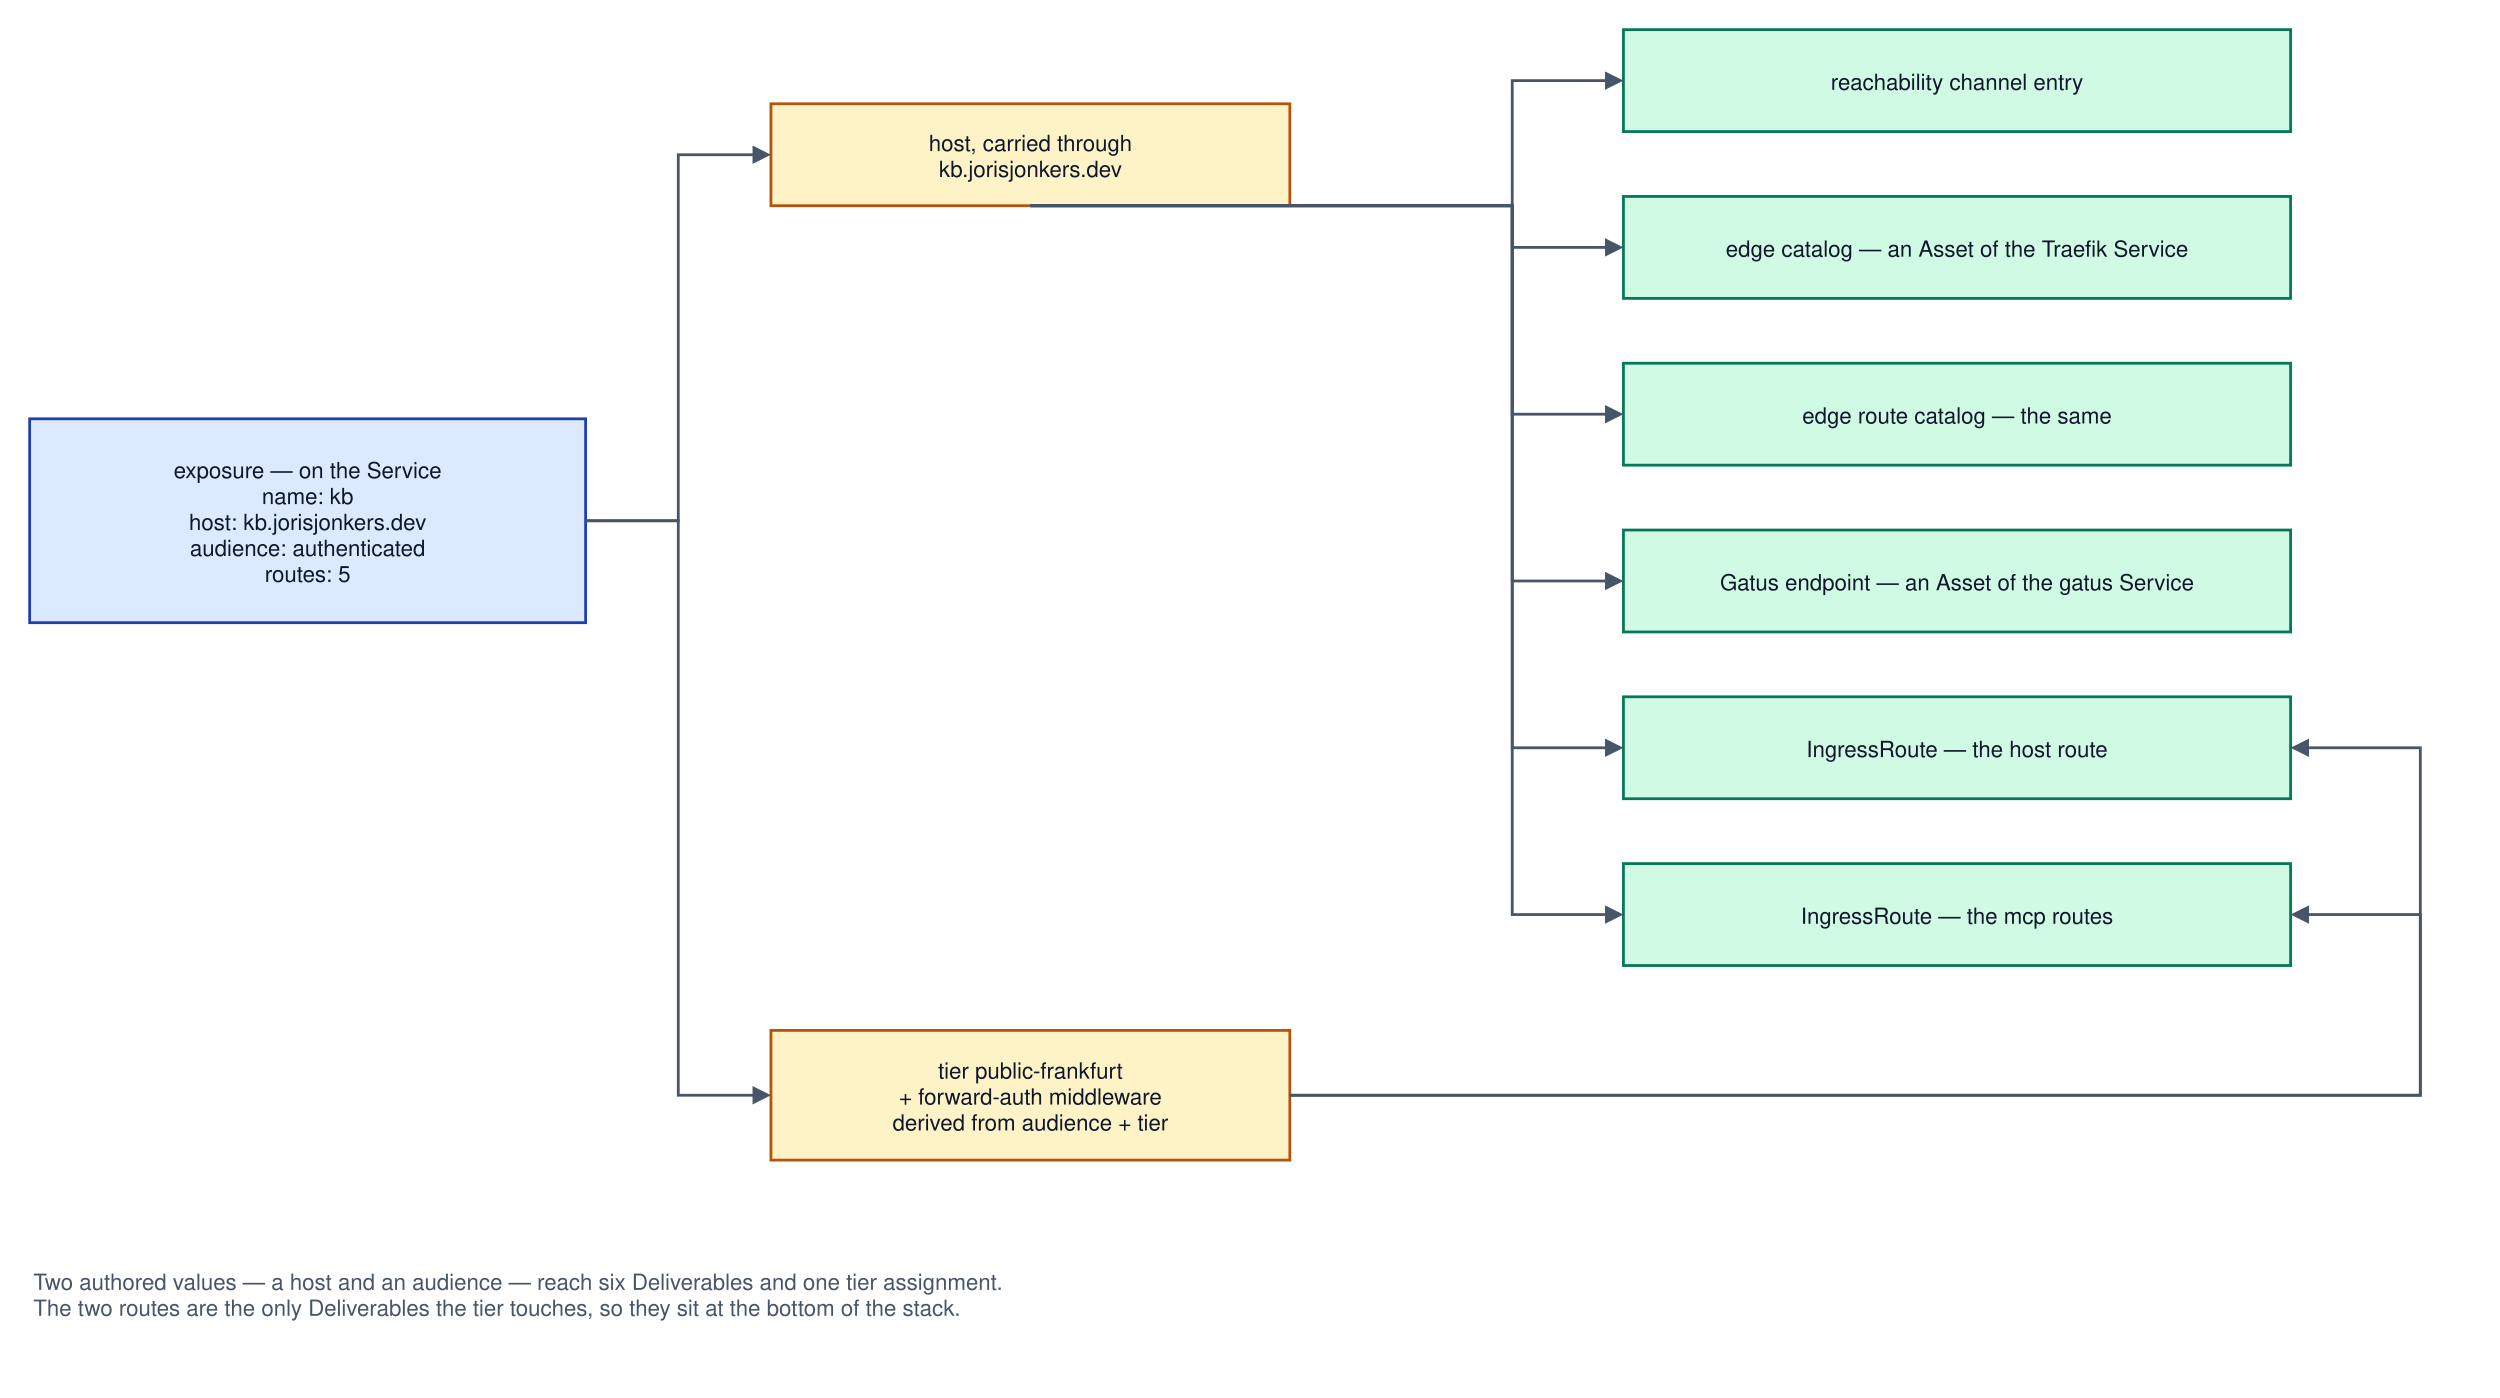
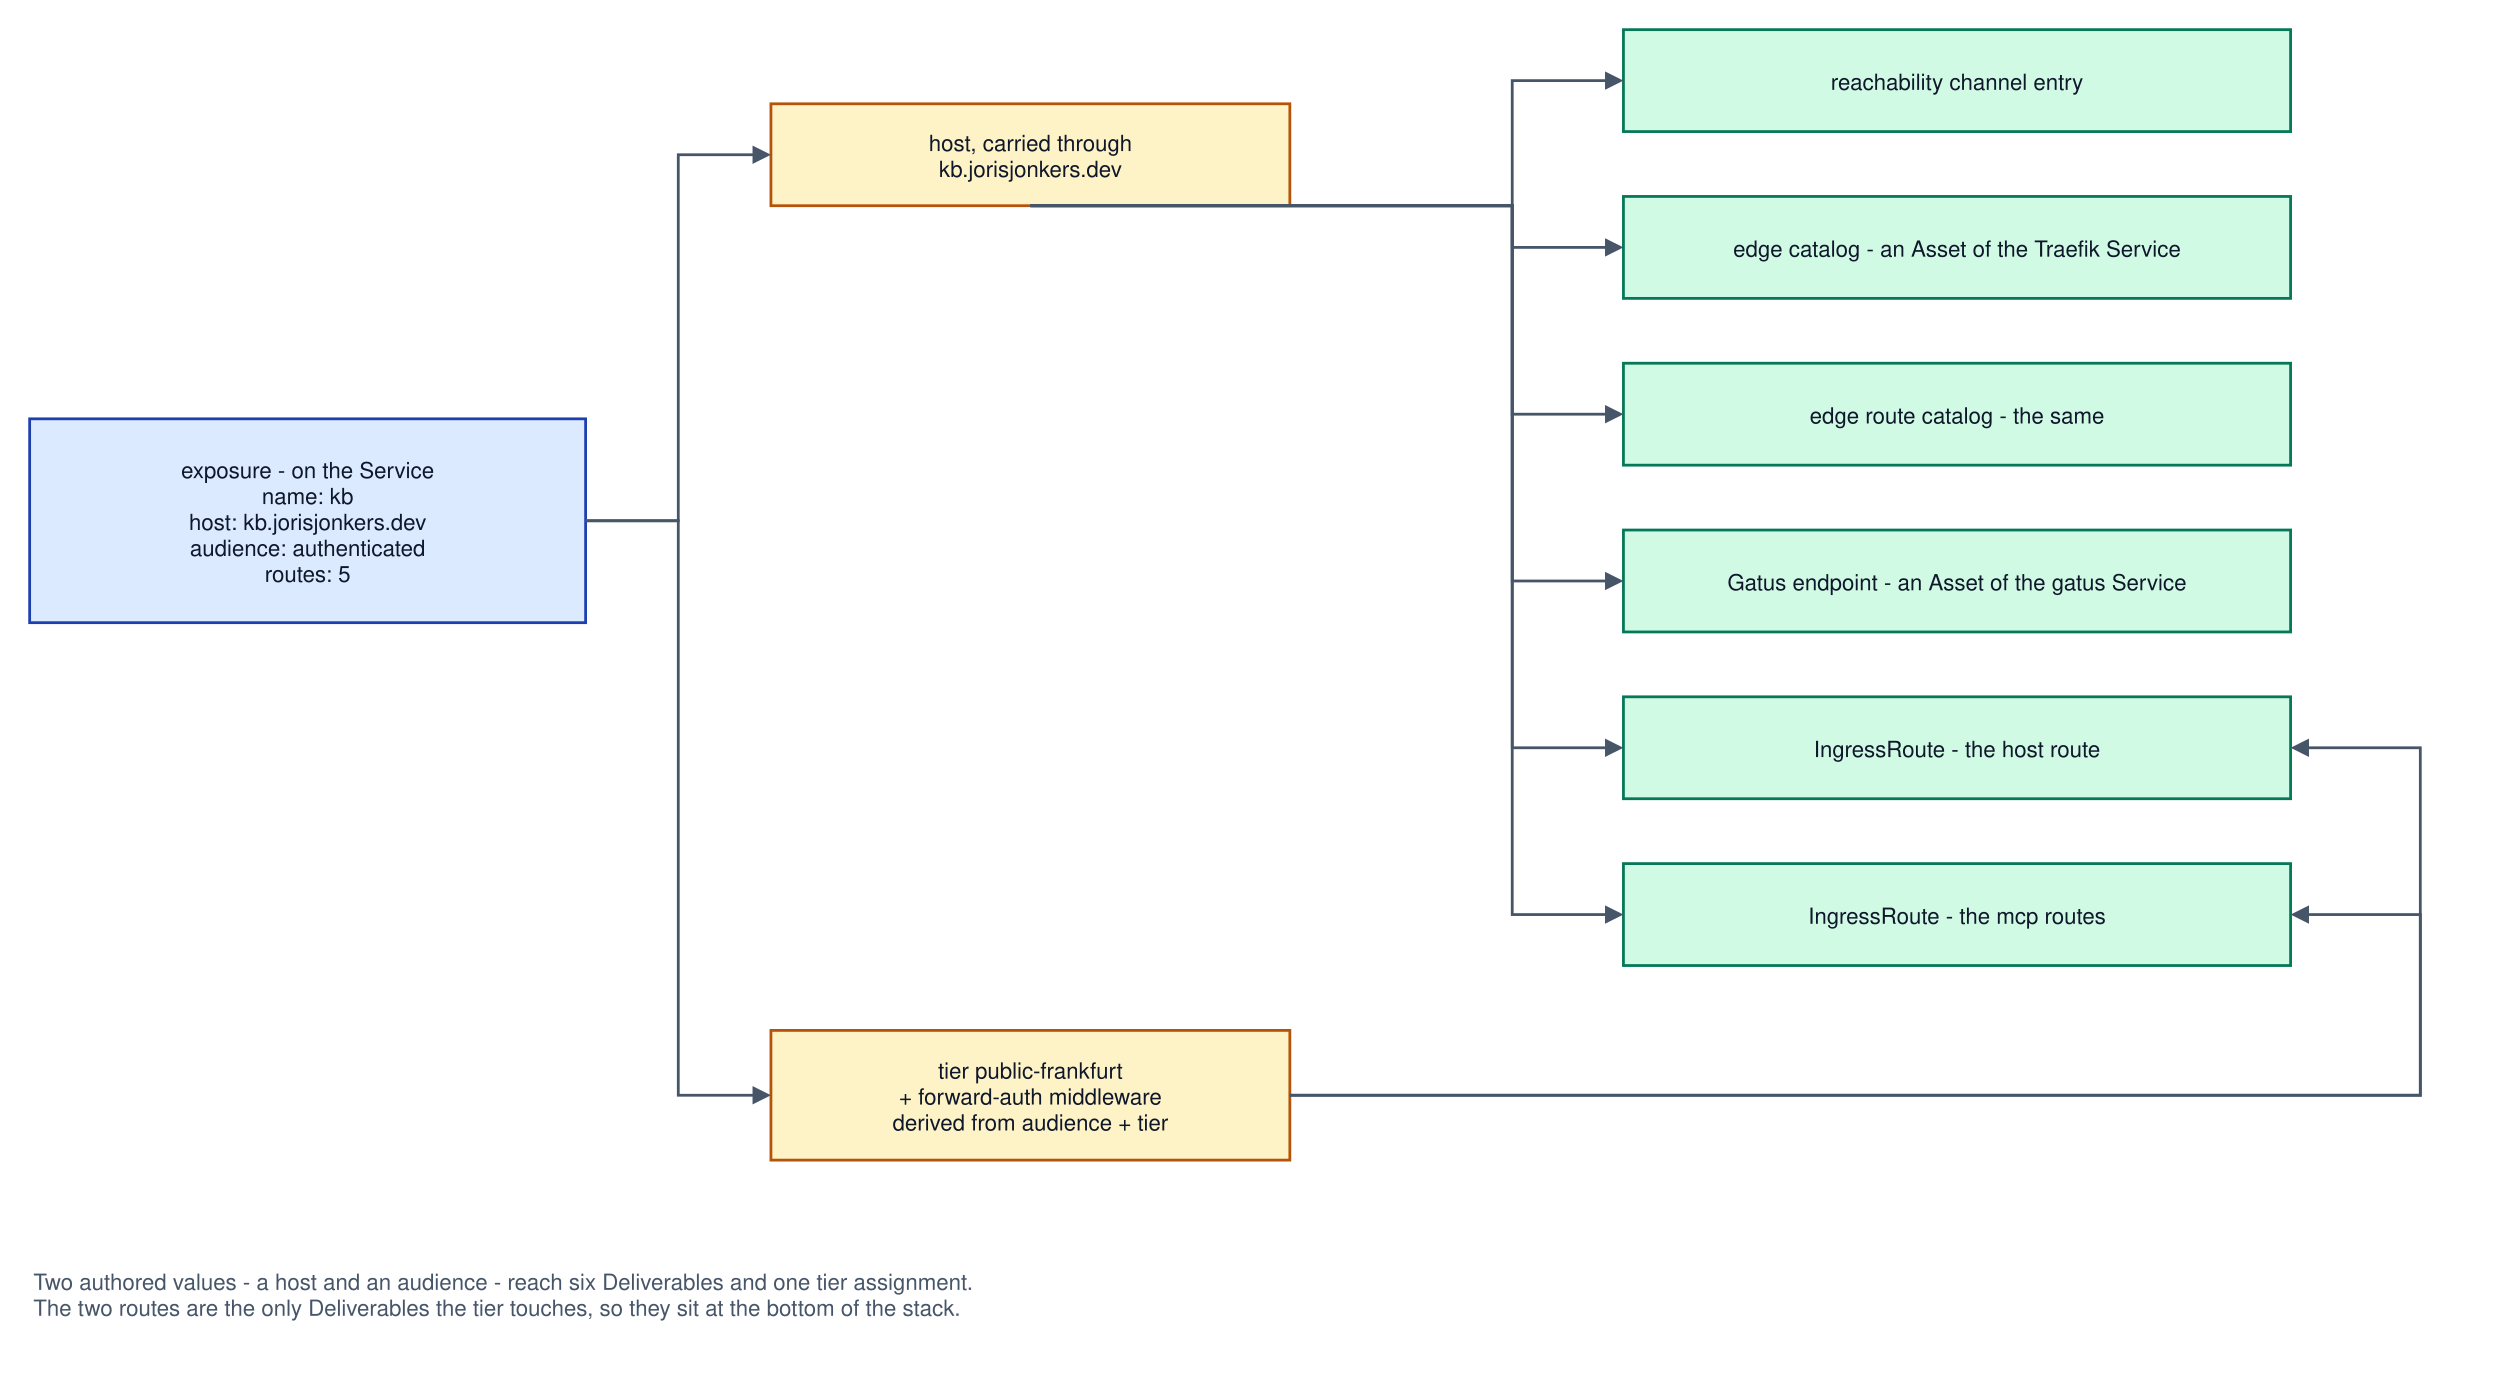
- <svg xmlns="http://www.w3.org/2000/svg" style="background: transparent; background-color: transparent; color-scheme: light dark;" version="1.1" width="1349px" height="754px" viewBox="0 0 1349 754" content="&lt;mxfile host=&quot;Electron&quot; agent=&quot;Mozilla/5.0 (Macintosh; Intel Mac OS X 10_15_7) AppleWebKit/537.36 (KHTML, like Gecko) draw.io/29.0.3 Chrome/140.0.734.249 Electron/38.7.0 Safari/537.36&quot; version=&quot;29.0.3&quot;&gt;&#10;  &lt;diagram name=&quot;Worked trace — one exposure declaration&quot; id=&quot;0&quot;&gt;&#10;    &lt;mxGraphModel dx=&quot;-713&quot; dy=&quot;-228&quot; grid=&quot;0&quot; gridSize=&quot;10&quot; guides=&quot;1&quot; tooltips=&quot;1&quot; connect=&quot;1&quot; arrows=&quot;1&quot; fold=&quot;0&quot; page=&quot;0&quot; pageScale=&quot;1&quot; pageWidth=&quot;1600&quot; pageHeight=&quot;1200&quot; math=&quot;0&quot; shadow=&quot;0&quot; adaptiveColors=&quot;auto&quot;&gt;&#10;      &lt;root&gt;&#10;        &lt;mxCell id=&quot;0&quot; /&gt;&#10;        &lt;mxCell id=&quot;1&quot; parent=&quot;0&quot; /&gt;&#10;        &lt;mxCell id=&quot;n1&quot; value=&quot;exposure  —  on the Service&amp;#xa;name: kb&amp;#xa;host: kb.jorisjonkers.dev&amp;#xa;audience: authenticated&amp;#xa;routes: 5&quot; style=&quot;rounded=0;whiteSpace=nowrap;html=0;align=center;verticalAlign=middle;fillColor=#dbeafe;strokeColor=#1e40af;strokeWidth=1.5;fontFamily=Helvetica;fontSize=12;fontColor=#0f172a;&quot; parent=&quot;1&quot; vertex=&quot;1&quot;&gt;&#10;          &lt;mxGeometry x=&quot;40&quot; y=&quot;250&quot; width=&quot;300&quot; height=&quot;110&quot; as=&quot;geometry&quot; /&gt;&#10;        &lt;/mxCell&gt;&#10;        &lt;mxCell id=&quot;n2&quot; value=&quot;host, carried through&amp;#xa;kb.jorisjonkers.dev&quot; style=&quot;rounded=0;whiteSpace=nowrap;html=0;align=center;verticalAlign=middle;fillColor=#fef3c7;strokeColor=#b45309;strokeWidth=1.5;fontFamily=Helvetica;fontSize=12;fontColor=#0f172a;&quot; parent=&quot;1&quot; vertex=&quot;1&quot;&gt;&#10;          &lt;mxGeometry x=&quot;440&quot; y=&quot;80&quot; width=&quot;280&quot; height=&quot;55&quot; as=&quot;geometry&quot; /&gt;&#10;        &lt;/mxCell&gt;&#10;        &lt;mxCell id=&quot;n3&quot; value=&quot;tier public-frankfurt&amp;#xa;+ forward-auth middleware&amp;#xa;derived from audience + tier&quot; style=&quot;rounded=0;whiteSpace=nowrap;html=0;align=center;verticalAlign=middle;fillColor=#fef3c7;strokeColor=#b45309;strokeWidth=1.5;fontFamily=Helvetica;fontSize=12;fontColor=#0f172a;&quot; parent=&quot;1&quot; vertex=&quot;1&quot;&gt;&#10;          &lt;mxGeometry x=&quot;440&quot; y=&quot;580&quot; width=&quot;280&quot; height=&quot;70&quot; as=&quot;geometry&quot; /&gt;&#10;        &lt;/mxCell&gt;&#10;        &lt;mxCell id=&quot;n4&quot; value=&quot;reachability channel entry&quot; style=&quot;rounded=0;whiteSpace=nowrap;html=0;align=center;verticalAlign=middle;fillColor=#d1fae5;strokeColor=#047857;strokeWidth=1.5;fontFamily=Helvetica;fontSize=12;fontColor=#0f172a;&quot; parent=&quot;1&quot; vertex=&quot;1&quot;&gt;&#10;          &lt;mxGeometry x=&quot;900&quot; y=&quot;40&quot; width=&quot;360&quot; height=&quot;55&quot; as=&quot;geometry&quot; /&gt;&#10;        &lt;/mxCell&gt;&#10;        &lt;mxCell id=&quot;n5&quot; value=&quot;edge catalog  —  an Asset of the Traefik Service&quot; style=&quot;rounded=0;whiteSpace=nowrap;html=0;align=center;verticalAlign=middle;fillColor=#d1fae5;strokeColor=#047857;strokeWidth=1.5;fontFamily=Helvetica;fontSize=12;fontColor=#0f172a;&quot; parent=&quot;1&quot; vertex=&quot;1&quot;&gt;&#10;          &lt;mxGeometry x=&quot;900&quot; y=&quot;130&quot; width=&quot;360&quot; height=&quot;55&quot; as=&quot;geometry&quot; /&gt;&#10;        &lt;/mxCell&gt;&#10;        &lt;mxCell id=&quot;n6&quot; value=&quot;edge route catalog  —  the same&quot; style=&quot;rounded=0;whiteSpace=nowrap;html=0;align=center;verticalAlign=middle;fillColor=#d1fae5;strokeColor=#047857;strokeWidth=1.5;fontFamily=Helvetica;fontSize=12;fontColor=#0f172a;&quot; parent=&quot;1&quot; vertex=&quot;1&quot;&gt;&#10;          &lt;mxGeometry x=&quot;900&quot; y=&quot;220&quot; width=&quot;360&quot; height=&quot;55&quot; as=&quot;geometry&quot; /&gt;&#10;        &lt;/mxCell&gt;&#10;        &lt;mxCell id=&quot;n7&quot; value=&quot;Gatus endpoint  —  an Asset of the gatus Service&quot; style=&quot;rounded=0;whiteSpace=nowrap;html=0;align=center;verticalAlign=middle;fillColor=#d1fae5;strokeColor=#047857;strokeWidth=1.5;fontFamily=Helvetica;fontSize=12;fontColor=#0f172a;&quot; parent=&quot;1&quot; vertex=&quot;1&quot;&gt;&#10;          &lt;mxGeometry x=&quot;900&quot; y=&quot;310&quot; width=&quot;360&quot; height=&quot;55&quot; as=&quot;geometry&quot; /&gt;&#10;        &lt;/mxCell&gt;&#10;        &lt;mxCell id=&quot;n8&quot; value=&quot;IngressRoute  —  the host route&quot; style=&quot;rounded=0;whiteSpace=nowrap;html=0;align=center;verticalAlign=middle;fillColor=#d1fae5;strokeColor=#047857;strokeWidth=1.5;fontFamily=Helvetica;fontSize=12;fontColor=#0f172a;&quot; parent=&quot;1&quot; vertex=&quot;1&quot;&gt;&#10;          &lt;mxGeometry x=&quot;900&quot; y=&quot;400&quot; width=&quot;360&quot; height=&quot;55&quot; as=&quot;geometry&quot; /&gt;&#10;        &lt;/mxCell&gt;&#10;        &lt;mxCell id=&quot;n9&quot; value=&quot;IngressRoute  —  the mcp routes&quot; style=&quot;rounded=0;whiteSpace=nowrap;html=0;align=center;verticalAlign=middle;fillColor=#d1fae5;strokeColor=#047857;strokeWidth=1.5;fontFamily=Helvetica;fontSize=12;fontColor=#0f172a;&quot; parent=&quot;1&quot; vertex=&quot;1&quot;&gt;&#10;          &lt;mxGeometry x=&quot;900&quot; y=&quot;490&quot; width=&quot;360&quot; height=&quot;55&quot; as=&quot;geometry&quot; /&gt;&#10;        &lt;/mxCell&gt;&#10;        &lt;mxCell id=&quot;e10&quot; value=&quot;&quot; style=&quot;edgeStyle=orthogonalEdgeStyle;rounded=0;html=0;jettySize=auto;orthogonalLoop=1;jumpStyle=arc;jumpSize=8;endArrow=block;endFill=1;strokeColor=#475569;strokeWidth=1.5;fontSize=11;fontFamily=Helvetica;labelBackgroundColor=#ffffff;exitX=1;exitY=0.5;exitDx=0;exitDy=0;entryX=0;entryY=0.5;entryDx=0;entryDy=0;&quot; parent=&quot;1&quot; source=&quot;n1&quot; target=&quot;n2&quot; edge=&quot;1&quot;&gt;&#10;          &lt;mxGeometry relative=&quot;1&quot; as=&quot;geometry&quot;&gt;&#10;            &lt;Array as=&quot;points&quot;&gt;&#10;              &lt;mxPoint x=&quot;390&quot; y=&quot;305&quot; /&gt;&#10;              &lt;mxPoint x=&quot;390&quot; y=&quot;107&quot; /&gt;&#10;            &lt;/Array&gt;&#10;          &lt;/mxGeometry&gt;&#10;        &lt;/mxCell&gt;&#10;        &lt;mxCell id=&quot;e11&quot; value=&quot;&quot; style=&quot;edgeStyle=orthogonalEdgeStyle;rounded=0;html=0;jettySize=auto;orthogonalLoop=1;jumpStyle=arc;jumpSize=8;endArrow=block;endFill=1;strokeColor=#475569;strokeWidth=1.5;fontSize=11;fontFamily=Helvetica;labelBackgroundColor=#ffffff;exitX=1;exitY=0.5;exitDx=0;exitDy=0;entryX=0;entryY=0.5;entryDx=0;entryDy=0;&quot; parent=&quot;1&quot; source=&quot;n1&quot; target=&quot;n3&quot; edge=&quot;1&quot;&gt;&#10;          &lt;mxGeometry relative=&quot;1&quot; as=&quot;geometry&quot;&gt;&#10;            &lt;Array as=&quot;points&quot;&gt;&#10;              &lt;mxPoint x=&quot;390&quot; y=&quot;305&quot; /&gt;&#10;              &lt;mxPoint x=&quot;390&quot; y=&quot;615&quot; /&gt;&#10;            &lt;/Array&gt;&#10;          &lt;/mxGeometry&gt;&#10;        &lt;/mxCell&gt;&#10;        &lt;mxCell id=&quot;e12&quot; value=&quot;&quot; style=&quot;edgeStyle=orthogonalEdgeStyle;rounded=0;html=0;jettySize=auto;orthogonalLoop=1;jumpStyle=arc;jumpSize=8;endArrow=block;endFill=1;strokeColor=#475569;strokeWidth=1.5;fontSize=11;fontFamily=Helvetica;labelBackgroundColor=#ffffff;exitX=0.5;exitY=1;exitDx=0;exitDy=0;entryX=0;entryY=0.5;entryDx=0;entryDy=0;&quot; parent=&quot;1&quot; source=&quot;n2&quot; target=&quot;n4&quot; edge=&quot;1&quot;&gt;&#10;          &lt;mxGeometry relative=&quot;1&quot; as=&quot;geometry&quot;&gt;&#10;            &lt;Array as=&quot;points&quot;&gt;&#10;              &lt;mxPoint x=&quot;840&quot; y=&quot;67&quot; /&gt;&#10;            &lt;/Array&gt;&#10;          &lt;/mxGeometry&gt;&#10;        &lt;/mxCell&gt;&#10;        &lt;mxCell id=&quot;e13&quot; value=&quot;&quot; style=&quot;edgeStyle=orthogonalEdgeStyle;rounded=0;html=0;jettySize=auto;orthogonalLoop=1;jumpStyle=arc;jumpSize=8;endArrow=block;endFill=1;strokeColor=#475569;strokeWidth=1.5;fontSize=11;fontFamily=Helvetica;labelBackgroundColor=#ffffff;exitX=0.5;exitY=1;exitDx=0;exitDy=0;entryX=0;entryY=0.5;entryDx=0;entryDy=0;&quot; parent=&quot;1&quot; source=&quot;n2&quot; target=&quot;n5&quot; edge=&quot;1&quot;&gt;&#10;          &lt;mxGeometry relative=&quot;1&quot; as=&quot;geometry&quot;&gt;&#10;            &lt;Array as=&quot;points&quot;&gt;&#10;              &lt;mxPoint x=&quot;840&quot; y=&quot;157&quot; /&gt;&#10;            &lt;/Array&gt;&#10;          &lt;/mxGeometry&gt;&#10;        &lt;/mxCell&gt;&#10;        &lt;mxCell id=&quot;e14&quot; value=&quot;&quot; style=&quot;edgeStyle=orthogonalEdgeStyle;rounded=0;html=0;jettySize=auto;orthogonalLoop=1;jumpStyle=arc;jumpSize=8;endArrow=block;endFill=1;strokeColor=#475569;strokeWidth=1.5;fontSize=11;fontFamily=Helvetica;labelBackgroundColor=#ffffff;exitX=0.5;exitY=1;exitDx=0;exitDy=0;entryX=0;entryY=0.5;entryDx=0;entryDy=0;&quot; parent=&quot;1&quot; source=&quot;n2&quot; target=&quot;n6&quot; edge=&quot;1&quot;&gt;&#10;          &lt;mxGeometry relative=&quot;1&quot; as=&quot;geometry&quot;&gt;&#10;            &lt;Array as=&quot;points&quot;&gt;&#10;              &lt;mxPoint x=&quot;840&quot; y=&quot;247&quot; /&gt;&#10;            &lt;/Array&gt;&#10;          &lt;/mxGeometry&gt;&#10;        &lt;/mxCell&gt;&#10;        &lt;mxCell id=&quot;e15&quot; value=&quot;&quot; style=&quot;edgeStyle=orthogonalEdgeStyle;rounded=0;html=0;jettySize=auto;orthogonalLoop=1;jumpStyle=arc;jumpSize=8;endArrow=block;endFill=1;strokeColor=#475569;strokeWidth=1.5;fontSize=11;fontFamily=Helvetica;labelBackgroundColor=#ffffff;exitX=0.5;exitY=1;exitDx=0;exitDy=0;entryX=0;entryY=0.5;entryDx=0;entryDy=0;&quot; parent=&quot;1&quot; source=&quot;n2&quot; target=&quot;n7&quot; edge=&quot;1&quot;&gt;&#10;          &lt;mxGeometry relative=&quot;1&quot; as=&quot;geometry&quot;&gt;&#10;            &lt;Array as=&quot;points&quot;&gt;&#10;              &lt;mxPoint x=&quot;840&quot; y=&quot;337&quot; /&gt;&#10;            &lt;/Array&gt;&#10;          &lt;/mxGeometry&gt;&#10;        &lt;/mxCell&gt;&#10;        &lt;mxCell id=&quot;e16&quot; value=&quot;&quot; style=&quot;edgeStyle=orthogonalEdgeStyle;rounded=0;html=0;jettySize=auto;orthogonalLoop=1;jumpStyle=arc;jumpSize=8;endArrow=block;endFill=1;strokeColor=#475569;strokeWidth=1.5;fontSize=11;fontFamily=Helvetica;labelBackgroundColor=#ffffff;exitX=0.5;exitY=1;exitDx=0;exitDy=0;entryX=0;entryY=0.5;entryDx=0;entryDy=0;&quot; parent=&quot;1&quot; source=&quot;n2&quot; target=&quot;n8&quot; edge=&quot;1&quot;&gt;&#10;          &lt;mxGeometry relative=&quot;1&quot; as=&quot;geometry&quot;&gt;&#10;            &lt;Array as=&quot;points&quot;&gt;&#10;              &lt;mxPoint x=&quot;840&quot; y=&quot;427&quot; /&gt;&#10;            &lt;/Array&gt;&#10;          &lt;/mxGeometry&gt;&#10;        &lt;/mxCell&gt;&#10;        &lt;mxCell id=&quot;e17&quot; value=&quot;&quot; style=&quot;edgeStyle=orthogonalEdgeStyle;rounded=0;html=0;jettySize=auto;orthogonalLoop=1;jumpStyle=arc;jumpSize=8;endArrow=block;endFill=1;strokeColor=#475569;strokeWidth=1.5;fontSize=11;fontFamily=Helvetica;labelBackgroundColor=#ffffff;exitX=0.5;exitY=1;exitDx=0;exitDy=0;entryX=0;entryY=0.5;entryDx=0;entryDy=0;&quot; parent=&quot;1&quot; source=&quot;n2&quot; target=&quot;n9&quot; edge=&quot;1&quot;&gt;&#10;          &lt;mxGeometry relative=&quot;1&quot; as=&quot;geometry&quot;&gt;&#10;            &lt;Array as=&quot;points&quot;&gt;&#10;              &lt;mxPoint x=&quot;840&quot; y=&quot;517&quot; /&gt;&#10;            &lt;/Array&gt;&#10;          &lt;/mxGeometry&gt;&#10;        &lt;/mxCell&gt;&#10;        &lt;mxCell id=&quot;e18&quot; value=&quot;&quot; style=&quot;edgeStyle=orthogonalEdgeStyle;rounded=0;html=0;jettySize=auto;orthogonalLoop=1;jumpStyle=arc;jumpSize=8;endArrow=block;endFill=1;strokeColor=#475569;strokeWidth=1.5;fontSize=11;fontFamily=Helvetica;labelBackgroundColor=#ffffff;exitX=1;exitY=0.5;exitDx=0;exitDy=0;entryX=1;entryY=0.5;entryDx=0;entryDy=0;&quot; parent=&quot;1&quot; source=&quot;n3&quot; target=&quot;n8&quot; edge=&quot;1&quot;&gt;&#10;          &lt;mxGeometry relative=&quot;1&quot; as=&quot;geometry&quot;&gt;&#10;            &lt;Array as=&quot;points&quot;&gt;&#10;              &lt;mxPoint x=&quot;1330&quot; y=&quot;615&quot; /&gt;&#10;              &lt;mxPoint x=&quot;1330&quot; y=&quot;427&quot; /&gt;&#10;            &lt;/Array&gt;&#10;          &lt;/mxGeometry&gt;&#10;        &lt;/mxCell&gt;&#10;        &lt;mxCell id=&quot;e19&quot; value=&quot;&quot; style=&quot;edgeStyle=orthogonalEdgeStyle;rounded=0;html=0;jettySize=auto;orthogonalLoop=1;jumpStyle=arc;jumpSize=8;endArrow=block;endFill=1;strokeColor=#475569;strokeWidth=1.5;fontSize=11;fontFamily=Helvetica;labelBackgroundColor=#ffffff;exitX=1;exitY=0.5;exitDx=0;exitDy=0;entryX=1;entryY=0.5;entryDx=0;entryDy=0;&quot; parent=&quot;1&quot; source=&quot;n3&quot; target=&quot;n9&quot; edge=&quot;1&quot;&gt;&#10;          &lt;mxGeometry relative=&quot;1&quot; as=&quot;geometry&quot;&gt;&#10;            &lt;Array as=&quot;points&quot;&gt;&#10;              &lt;mxPoint x=&quot;1330&quot; y=&quot;615&quot; /&gt;&#10;              &lt;mxPoint x=&quot;1330&quot; y=&quot;517&quot; /&gt;&#10;            &lt;/Array&gt;&#10;          &lt;/mxGeometry&gt;&#10;        &lt;/mxCell&gt;&#10;        &lt;mxCell id=&quot;t20&quot; value=&quot;Two authored values  —  a host and an audience  —  reach six Deliverables and one tier assignment.&amp;#xa;The two routes are the only Deliverables the tier touches, so they sit at the bottom of the stack.&quot; style=&quot;text;html=0;strokeColor=none;fillColor=none;align=left;verticalAlign=middle;fontFamily=Helvetica;fontSize=12;fontColor=#475569;&quot; parent=&quot;1&quot; vertex=&quot;1&quot;&gt;&#10;          &lt;mxGeometry x=&quot;40&quot; y=&quot;700&quot; width=&quot;800&quot; height=&quot;44&quot; as=&quot;geometry&quot; /&gt;&#10;        &lt;/mxCell&gt;&#10;      &lt;/root&gt;&#10;    &lt;/mxGraphModel&gt;&#10;  &lt;/diagram&gt;&#10;&lt;/mxfile&gt;&#10;">
+ <svg xmlns="http://www.w3.org/2000/svg" style="background: transparent; background-color: transparent; color-scheme: light dark;" version="1.1" width="1349px" height="754px" viewBox="0 0 1349 754" content="&lt;mxfile host=&quot;Electron&quot; agent=&quot;Mozilla/5.0 (Macintosh; Intel Mac OS X 10_15_7) AppleWebKit/537.36 (KHTML, like Gecko) draw.io/29.0.3 Chrome/140.0.734.249 Electron/38.7.0 Safari/537.36&quot; version=&quot;29.0.3&quot;&gt;&#10;  &lt;diagram name=&quot;Worked trace - one exposure declaration&quot; id=&quot;0&quot;&gt;&#10;    &lt;mxGraphModel dx=&quot;-713&quot; dy=&quot;-228&quot; grid=&quot;0&quot; gridSize=&quot;10&quot; guides=&quot;1&quot; tooltips=&quot;1&quot; connect=&quot;1&quot; arrows=&quot;1&quot; fold=&quot;0&quot; page=&quot;0&quot; pageScale=&quot;1&quot; pageWidth=&quot;1600&quot; pageHeight=&quot;1200&quot; math=&quot;0&quot; shadow=&quot;0&quot; adaptiveColors=&quot;auto&quot;&gt;&#10;      &lt;root&gt;&#10;        &lt;mxCell id=&quot;0&quot; /&gt;&#10;        &lt;mxCell id=&quot;1&quot; parent=&quot;0&quot; /&gt;&#10;        &lt;mxCell id=&quot;n1&quot; value=&quot;exposure - on the Service&amp;#xa;name: kb&amp;#xa;host: kb.jorisjonkers.dev&amp;#xa;audience: authenticated&amp;#xa;routes: 5&quot; style=&quot;rounded=0;whiteSpace=nowrap;html=0;align=center;verticalAlign=middle;fillColor=#dbeafe;strokeColor=#1e40af;strokeWidth=1.5;fontFamily=Helvetica;fontSize=12;fontColor=#0f172a;&quot; parent=&quot;1&quot; vertex=&quot;1&quot;&gt;&#10;          &lt;mxGeometry x=&quot;40&quot; y=&quot;250&quot; width=&quot;300&quot; height=&quot;110&quot; as=&quot;geometry&quot; /&gt;&#10;        &lt;/mxCell&gt;&#10;        &lt;mxCell id=&quot;n2&quot; value=&quot;host, carried through&amp;#xa;kb.jorisjonkers.dev&quot; style=&quot;rounded=0;whiteSpace=nowrap;html=0;align=center;verticalAlign=middle;fillColor=#fef3c7;strokeColor=#b45309;strokeWidth=1.5;fontFamily=Helvetica;fontSize=12;fontColor=#0f172a;&quot; parent=&quot;1&quot; vertex=&quot;1&quot;&gt;&#10;          &lt;mxGeometry x=&quot;440&quot; y=&quot;80&quot; width=&quot;280&quot; height=&quot;55&quot; as=&quot;geometry&quot; /&gt;&#10;        &lt;/mxCell&gt;&#10;        &lt;mxCell id=&quot;n3&quot; value=&quot;tier public-frankfurt&amp;#xa;+ forward-auth middleware&amp;#xa;derived from audience + tier&quot; style=&quot;rounded=0;whiteSpace=nowrap;html=0;align=center;verticalAlign=middle;fillColor=#fef3c7;strokeColor=#b45309;strokeWidth=1.5;fontFamily=Helvetica;fontSize=12;fontColor=#0f172a;&quot; parent=&quot;1&quot; vertex=&quot;1&quot;&gt;&#10;          &lt;mxGeometry x=&quot;440&quot; y=&quot;580&quot; width=&quot;280&quot; height=&quot;70&quot; as=&quot;geometry&quot; /&gt;&#10;        &lt;/mxCell&gt;&#10;        &lt;mxCell id=&quot;n4&quot; value=&quot;reachability channel entry&quot; style=&quot;rounded=0;whiteSpace=nowrap;html=0;align=center;verticalAlign=middle;fillColor=#d1fae5;strokeColor=#047857;strokeWidth=1.5;fontFamily=Helvetica;fontSize=12;fontColor=#0f172a;&quot; parent=&quot;1&quot; vertex=&quot;1&quot;&gt;&#10;          &lt;mxGeometry x=&quot;900&quot; y=&quot;40&quot; width=&quot;360&quot; height=&quot;55&quot; as=&quot;geometry&quot; /&gt;&#10;        &lt;/mxCell&gt;&#10;        &lt;mxCell id=&quot;n5&quot; value=&quot;edge catalog - an Asset of the Traefik Service&quot; style=&quot;rounded=0;whiteSpace=nowrap;html=0;align=center;verticalAlign=middle;fillColor=#d1fae5;strokeColor=#047857;strokeWidth=1.5;fontFamily=Helvetica;fontSize=12;fontColor=#0f172a;&quot; parent=&quot;1&quot; vertex=&quot;1&quot;&gt;&#10;          &lt;mxGeometry x=&quot;900&quot; y=&quot;130&quot; width=&quot;360&quot; height=&quot;55&quot; as=&quot;geometry&quot; /&gt;&#10;        &lt;/mxCell&gt;&#10;        &lt;mxCell id=&quot;n6&quot; value=&quot;edge route catalog - the same&quot; style=&quot;rounded=0;whiteSpace=nowrap;html=0;align=center;verticalAlign=middle;fillColor=#d1fae5;strokeColor=#047857;strokeWidth=1.5;fontFamily=Helvetica;fontSize=12;fontColor=#0f172a;&quot; parent=&quot;1&quot; vertex=&quot;1&quot;&gt;&#10;          &lt;mxGeometry x=&quot;900&quot; y=&quot;220&quot; width=&quot;360&quot; height=&quot;55&quot; as=&quot;geometry&quot; /&gt;&#10;        &lt;/mxCell&gt;&#10;        &lt;mxCell id=&quot;n7&quot; value=&quot;Gatus endpoint - an Asset of the gatus Service&quot; style=&quot;rounded=0;whiteSpace=nowrap;html=0;align=center;verticalAlign=middle;fillColor=#d1fae5;strokeColor=#047857;strokeWidth=1.5;fontFamily=Helvetica;fontSize=12;fontColor=#0f172a;&quot; parent=&quot;1&quot; vertex=&quot;1&quot;&gt;&#10;          &lt;mxGeometry x=&quot;900&quot; y=&quot;310&quot; width=&quot;360&quot; height=&quot;55&quot; as=&quot;geometry&quot; /&gt;&#10;        &lt;/mxCell&gt;&#10;        &lt;mxCell id=&quot;n8&quot; value=&quot;IngressRoute - the host route&quot; style=&quot;rounded=0;whiteSpace=nowrap;html=0;align=center;verticalAlign=middle;fillColor=#d1fae5;strokeColor=#047857;strokeWidth=1.5;fontFamily=Helvetica;fontSize=12;fontColor=#0f172a;&quot; parent=&quot;1&quot; vertex=&quot;1&quot;&gt;&#10;          &lt;mxGeometry x=&quot;900&quot; y=&quot;400&quot; width=&quot;360&quot; height=&quot;55&quot; as=&quot;geometry&quot; /&gt;&#10;        &lt;/mxCell&gt;&#10;        &lt;mxCell id=&quot;n9&quot; value=&quot;IngressRoute - the mcp routes&quot; style=&quot;rounded=0;whiteSpace=nowrap;html=0;align=center;verticalAlign=middle;fillColor=#d1fae5;strokeColor=#047857;strokeWidth=1.5;fontFamily=Helvetica;fontSize=12;fontColor=#0f172a;&quot; parent=&quot;1&quot; vertex=&quot;1&quot;&gt;&#10;          &lt;mxGeometry x=&quot;900&quot; y=&quot;490&quot; width=&quot;360&quot; height=&quot;55&quot; as=&quot;geometry&quot; /&gt;&#10;        &lt;/mxCell&gt;&#10;        &lt;mxCell id=&quot;e10&quot; value=&quot;&quot; style=&quot;edgeStyle=orthogonalEdgeStyle;rounded=0;html=0;jettySize=auto;orthogonalLoop=1;jumpStyle=arc;jumpSize=8;endArrow=block;endFill=1;strokeColor=#475569;strokeWidth=1.5;fontSize=11;fontFamily=Helvetica;labelBackgroundColor=#ffffff;exitX=1;exitY=0.5;exitDx=0;exitDy=0;entryX=0;entryY=0.5;entryDx=0;entryDy=0;&quot; parent=&quot;1&quot; source=&quot;n1&quot; target=&quot;n2&quot; edge=&quot;1&quot;&gt;&#10;          &lt;mxGeometry relative=&quot;1&quot; as=&quot;geometry&quot;&gt;&#10;            &lt;Array as=&quot;points&quot;&gt;&#10;              &lt;mxPoint x=&quot;390&quot; y=&quot;305&quot; /&gt;&#10;              &lt;mxPoint x=&quot;390&quot; y=&quot;107&quot; /&gt;&#10;            &lt;/Array&gt;&#10;          &lt;/mxGeometry&gt;&#10;        &lt;/mxCell&gt;&#10;        &lt;mxCell id=&quot;e11&quot; value=&quot;&quot; style=&quot;edgeStyle=orthogonalEdgeStyle;rounded=0;html=0;jettySize=auto;orthogonalLoop=1;jumpStyle=arc;jumpSize=8;endArrow=block;endFill=1;strokeColor=#475569;strokeWidth=1.5;fontSize=11;fontFamily=Helvetica;labelBackgroundColor=#ffffff;exitX=1;exitY=0.5;exitDx=0;exitDy=0;entryX=0;entryY=0.5;entryDx=0;entryDy=0;&quot; parent=&quot;1&quot; source=&quot;n1&quot; target=&quot;n3&quot; edge=&quot;1&quot;&gt;&#10;          &lt;mxGeometry relative=&quot;1&quot; as=&quot;geometry&quot;&gt;&#10;            &lt;Array as=&quot;points&quot;&gt;&#10;              &lt;mxPoint x=&quot;390&quot; y=&quot;305&quot; /&gt;&#10;              &lt;mxPoint x=&quot;390&quot; y=&quot;615&quot; /&gt;&#10;            &lt;/Array&gt;&#10;          &lt;/mxGeometry&gt;&#10;        &lt;/mxCell&gt;&#10;        &lt;mxCell id=&quot;e12&quot; value=&quot;&quot; style=&quot;edgeStyle=orthogonalEdgeStyle;rounded=0;html=0;jettySize=auto;orthogonalLoop=1;jumpStyle=arc;jumpSize=8;endArrow=block;endFill=1;strokeColor=#475569;strokeWidth=1.5;fontSize=11;fontFamily=Helvetica;labelBackgroundColor=#ffffff;exitX=0.5;exitY=1;exitDx=0;exitDy=0;entryX=0;entryY=0.5;entryDx=0;entryDy=0;&quot; parent=&quot;1&quot; source=&quot;n2&quot; target=&quot;n4&quot; edge=&quot;1&quot;&gt;&#10;          &lt;mxGeometry relative=&quot;1&quot; as=&quot;geometry&quot;&gt;&#10;            &lt;Array as=&quot;points&quot;&gt;&#10;              &lt;mxPoint x=&quot;840&quot; y=&quot;67&quot; /&gt;&#10;            &lt;/Array&gt;&#10;          &lt;/mxGeometry&gt;&#10;        &lt;/mxCell&gt;&#10;        &lt;mxCell id=&quot;e13&quot; value=&quot;&quot; style=&quot;edgeStyle=orthogonalEdgeStyle;rounded=0;html=0;jettySize=auto;orthogonalLoop=1;jumpStyle=arc;jumpSize=8;endArrow=block;endFill=1;strokeColor=#475569;strokeWidth=1.5;fontSize=11;fontFamily=Helvetica;labelBackgroundColor=#ffffff;exitX=0.5;exitY=1;exitDx=0;exitDy=0;entryX=0;entryY=0.5;entryDx=0;entryDy=0;&quot; parent=&quot;1&quot; source=&quot;n2&quot; target=&quot;n5&quot; edge=&quot;1&quot;&gt;&#10;          &lt;mxGeometry relative=&quot;1&quot; as=&quot;geometry&quot;&gt;&#10;            &lt;Array as=&quot;points&quot;&gt;&#10;              &lt;mxPoint x=&quot;840&quot; y=&quot;157&quot; /&gt;&#10;            &lt;/Array&gt;&#10;          &lt;/mxGeometry&gt;&#10;        &lt;/mxCell&gt;&#10;        &lt;mxCell id=&quot;e14&quot; value=&quot;&quot; style=&quot;edgeStyle=orthogonalEdgeStyle;rounded=0;html=0;jettySize=auto;orthogonalLoop=1;jumpStyle=arc;jumpSize=8;endArrow=block;endFill=1;strokeColor=#475569;strokeWidth=1.5;fontSize=11;fontFamily=Helvetica;labelBackgroundColor=#ffffff;exitX=0.5;exitY=1;exitDx=0;exitDy=0;entryX=0;entryY=0.5;entryDx=0;entryDy=0;&quot; parent=&quot;1&quot; source=&quot;n2&quot; target=&quot;n6&quot; edge=&quot;1&quot;&gt;&#10;          &lt;mxGeometry relative=&quot;1&quot; as=&quot;geometry&quot;&gt;&#10;            &lt;Array as=&quot;points&quot;&gt;&#10;              &lt;mxPoint x=&quot;840&quot; y=&quot;247&quot; /&gt;&#10;            &lt;/Array&gt;&#10;          &lt;/mxGeometry&gt;&#10;        &lt;/mxCell&gt;&#10;        &lt;mxCell id=&quot;e15&quot; value=&quot;&quot; style=&quot;edgeStyle=orthogonalEdgeStyle;rounded=0;html=0;jettySize=auto;orthogonalLoop=1;jumpStyle=arc;jumpSize=8;endArrow=block;endFill=1;strokeColor=#475569;strokeWidth=1.5;fontSize=11;fontFamily=Helvetica;labelBackgroundColor=#ffffff;exitX=0.5;exitY=1;exitDx=0;exitDy=0;entryX=0;entryY=0.5;entryDx=0;entryDy=0;&quot; parent=&quot;1&quot; source=&quot;n2&quot; target=&quot;n7&quot; edge=&quot;1&quot;&gt;&#10;          &lt;mxGeometry relative=&quot;1&quot; as=&quot;geometry&quot;&gt;&#10;            &lt;Array as=&quot;points&quot;&gt;&#10;              &lt;mxPoint x=&quot;840&quot; y=&quot;337&quot; /&gt;&#10;            &lt;/Array&gt;&#10;          &lt;/mxGeometry&gt;&#10;        &lt;/mxCell&gt;&#10;        &lt;mxCell id=&quot;e16&quot; value=&quot;&quot; style=&quot;edgeStyle=orthogonalEdgeStyle;rounded=0;html=0;jettySize=auto;orthogonalLoop=1;jumpStyle=arc;jumpSize=8;endArrow=block;endFill=1;strokeColor=#475569;strokeWidth=1.5;fontSize=11;fontFamily=Helvetica;labelBackgroundColor=#ffffff;exitX=0.5;exitY=1;exitDx=0;exitDy=0;entryX=0;entryY=0.5;entryDx=0;entryDy=0;&quot; parent=&quot;1&quot; source=&quot;n2&quot; target=&quot;n8&quot; edge=&quot;1&quot;&gt;&#10;          &lt;mxGeometry relative=&quot;1&quot; as=&quot;geometry&quot;&gt;&#10;            &lt;Array as=&quot;points&quot;&gt;&#10;              &lt;mxPoint x=&quot;840&quot; y=&quot;427&quot; /&gt;&#10;            &lt;/Array&gt;&#10;          &lt;/mxGeometry&gt;&#10;        &lt;/mxCell&gt;&#10;        &lt;mxCell id=&quot;e17&quot; value=&quot;&quot; style=&quot;edgeStyle=orthogonalEdgeStyle;rounded=0;html=0;jettySize=auto;orthogonalLoop=1;jumpStyle=arc;jumpSize=8;endArrow=block;endFill=1;strokeColor=#475569;strokeWidth=1.5;fontSize=11;fontFamily=Helvetica;labelBackgroundColor=#ffffff;exitX=0.5;exitY=1;exitDx=0;exitDy=0;entryX=0;entryY=0.5;entryDx=0;entryDy=0;&quot; parent=&quot;1&quot; source=&quot;n2&quot; target=&quot;n9&quot; edge=&quot;1&quot;&gt;&#10;          &lt;mxGeometry relative=&quot;1&quot; as=&quot;geometry&quot;&gt;&#10;            &lt;Array as=&quot;points&quot;&gt;&#10;              &lt;mxPoint x=&quot;840&quot; y=&quot;517&quot; /&gt;&#10;            &lt;/Array&gt;&#10;          &lt;/mxGeometry&gt;&#10;        &lt;/mxCell&gt;&#10;        &lt;mxCell id=&quot;e18&quot; value=&quot;&quot; style=&quot;edgeStyle=orthogonalEdgeStyle;rounded=0;html=0;jettySize=auto;orthogonalLoop=1;jumpStyle=arc;jumpSize=8;endArrow=block;endFill=1;strokeColor=#475569;strokeWidth=1.5;fontSize=11;fontFamily=Helvetica;labelBackgroundColor=#ffffff;exitX=1;exitY=0.5;exitDx=0;exitDy=0;entryX=1;entryY=0.5;entryDx=0;entryDy=0;&quot; parent=&quot;1&quot; source=&quot;n3&quot; target=&quot;n8&quot; edge=&quot;1&quot;&gt;&#10;          &lt;mxGeometry relative=&quot;1&quot; as=&quot;geometry&quot;&gt;&#10;            &lt;Array as=&quot;points&quot;&gt;&#10;              &lt;mxPoint x=&quot;1330&quot; y=&quot;615&quot; /&gt;&#10;              &lt;mxPoint x=&quot;1330&quot; y=&quot;427&quot; /&gt;&#10;            &lt;/Array&gt;&#10;          &lt;/mxGeometry&gt;&#10;        &lt;/mxCell&gt;&#10;        &lt;mxCell id=&quot;e19&quot; value=&quot;&quot; style=&quot;edgeStyle=orthogonalEdgeStyle;rounded=0;html=0;jettySize=auto;orthogonalLoop=1;jumpStyle=arc;jumpSize=8;endArrow=block;endFill=1;strokeColor=#475569;strokeWidth=1.5;fontSize=11;fontFamily=Helvetica;labelBackgroundColor=#ffffff;exitX=1;exitY=0.5;exitDx=0;exitDy=0;entryX=1;entryY=0.5;entryDx=0;entryDy=0;&quot; parent=&quot;1&quot; source=&quot;n3&quot; target=&quot;n9&quot; edge=&quot;1&quot;&gt;&#10;          &lt;mxGeometry relative=&quot;1&quot; as=&quot;geometry&quot;&gt;&#10;            &lt;Array as=&quot;points&quot;&gt;&#10;              &lt;mxPoint x=&quot;1330&quot; y=&quot;615&quot; /&gt;&#10;              &lt;mxPoint x=&quot;1330&quot; y=&quot;517&quot; /&gt;&#10;            &lt;/Array&gt;&#10;          &lt;/mxGeometry&gt;&#10;        &lt;/mxCell&gt;&#10;        &lt;mxCell id=&quot;t20&quot; value=&quot;Two authored values - a host and an audience - reach six Deliverables and one tier assignment.&amp;#xa;The two routes are the only Deliverables the tier touches, so they sit at the bottom of the stack.&quot; style=&quot;text;html=0;strokeColor=none;fillColor=none;align=left;verticalAlign=middle;fontFamily=Helvetica;fontSize=12;fontColor=#475569;&quot; parent=&quot;1&quot; vertex=&quot;1&quot;&gt;&#10;          &lt;mxGeometry x=&quot;40&quot; y=&quot;700&quot; width=&quot;800&quot; height=&quot;44&quot; as=&quot;geometry&quot; /&gt;&#10;        &lt;/mxCell&gt;&#10;      &lt;/root&gt;&#10;    &lt;/mxGraphModel&gt;&#10;  &lt;/diagram&gt;&#10;&lt;/mxfile&gt;&#10;">
  <defs />
  <g>
    <g data-cell-id="0">
      <g data-cell-id="1">
        <g data-cell-id="n1">
          <g>
            <rect x="16" y="226" width="300" height="110" fill="#dbeafe" stroke="#1e40af" stroke-width="1.5" pointer-events="all" style="fill: light-dark(rgb(219, 234, 254), rgb(26, 39, 56)); stroke: light-dark(rgb(30, 64, 175), rgb(152, 181, 255));" />
          </g>
          <g>
            <g fill="#0f172a" font-family="Helvetica" text-anchor="middle" font-size="12px" style="fill: light-dark(rgb(15, 23, 42), rgb(211, 218, 234));">
-               <text x="166" y="258">exposure  —  on the Service</text>
+               <text x="166" y="258">exposure - on the Service</text>
              <text x="166" y="272">name: kb</text>
              <text x="166" y="286">host: kb.jorisjonkers.dev</text>
              <text x="166" y="300">audience: authenticated</text>
              <text x="166" y="314">routes: 5</text>
            </g>
          </g>
        </g>
        <g data-cell-id="n2">
          <g>
            <rect x="416" y="56" width="280" height="55" fill="#fef3c7" stroke="#b45309" stroke-width="1.5" pointer-events="all" style="fill: light-dark(rgb(254, 243, 199), rgb(39, 30, 0)); stroke: light-dark(rgb(180, 83, 9), rgb(223, 139, 76));" />
          </g>
          <g>
            <g fill="#0f172a" font-family="Helvetica" text-anchor="middle" font-size="12px" style="fill: light-dark(rgb(15, 23, 42), rgb(211, 218, 234));">
              <text x="556" y="81.5">host, carried through</text>
              <text x="556" y="95.5">kb.jorisjonkers.dev</text>
            </g>
          </g>
        </g>
        <g data-cell-id="n3">
          <g>
            <rect x="416" y="556" width="280" height="70" fill="#fef3c7" stroke="#b45309" stroke-width="1.5" pointer-events="all" style="fill: light-dark(rgb(254, 243, 199), rgb(39, 30, 0)); stroke: light-dark(rgb(180, 83, 9), rgb(223, 139, 76));" />
          </g>
          <g>
            <g fill="#0f172a" font-family="Helvetica" text-anchor="middle" font-size="12px" style="fill: light-dark(rgb(15, 23, 42), rgb(211, 218, 234));">
              <text x="556" y="582">tier public-frankfurt</text>
              <text x="556" y="596">+ forward-auth middleware</text>
              <text x="556" y="610">derived from audience + tier</text>
            </g>
          </g>
        </g>
        <g data-cell-id="n4">
          <g>
            <rect x="876" y="16" width="360" height="55" fill="#d1fae5" stroke="#047857" stroke-width="1.5" pointer-events="all" style="fill: light-dark(rgb(209, 250, 229), rgb(4, 39, 21)); stroke: light-dark(rgb(4, 120, 87), rgb(81, 181, 153));" />
          </g>
          <g>
            <g fill="#0f172a" font-family="Helvetica" text-anchor="middle" font-size="12px" style="fill: light-dark(rgb(15, 23, 42), rgb(211, 218, 234));">
              <text x="1056" y="48.5">reachability channel entry</text>
            </g>
          </g>
        </g>
        <g data-cell-id="n5">
          <g>
            <rect x="876" y="106" width="360" height="55" fill="#d1fae5" stroke="#047857" stroke-width="1.5" pointer-events="all" style="fill: light-dark(rgb(209, 250, 229), rgb(4, 39, 21)); stroke: light-dark(rgb(4, 120, 87), rgb(81, 181, 153));" />
          </g>
          <g>
            <g fill="#0f172a" font-family="Helvetica" text-anchor="middle" font-size="12px" style="fill: light-dark(rgb(15, 23, 42), rgb(211, 218, 234));">
-               <text x="1056" y="138.5">edge catalog  —  an Asset of the Traefik Service</text>
+               <text x="1056" y="138.5">edge catalog - an Asset of the Traefik Service</text>
            </g>
          </g>
        </g>
        <g data-cell-id="n6">
          <g>
            <rect x="876" y="196" width="360" height="55" fill="#d1fae5" stroke="#047857" stroke-width="1.5" pointer-events="all" style="fill: light-dark(rgb(209, 250, 229), rgb(4, 39, 21)); stroke: light-dark(rgb(4, 120, 87), rgb(81, 181, 153));" />
          </g>
          <g>
            <g fill="#0f172a" font-family="Helvetica" text-anchor="middle" font-size="12px" style="fill: light-dark(rgb(15, 23, 42), rgb(211, 218, 234));">
-               <text x="1056" y="228.5">edge route catalog  —  the same</text>
+               <text x="1056" y="228.5">edge route catalog - the same</text>
            </g>
          </g>
        </g>
        <g data-cell-id="n7">
          <g>
            <rect x="876" y="286" width="360" height="55" fill="#d1fae5" stroke="#047857" stroke-width="1.5" pointer-events="all" style="fill: light-dark(rgb(209, 250, 229), rgb(4, 39, 21)); stroke: light-dark(rgb(4, 120, 87), rgb(81, 181, 153));" />
          </g>
          <g>
            <g fill="#0f172a" font-family="Helvetica" text-anchor="middle" font-size="12px" style="fill: light-dark(rgb(15, 23, 42), rgb(211, 218, 234));">
-               <text x="1056" y="318.5">Gatus endpoint  —  an Asset of the gatus Service</text>
+               <text x="1056" y="318.5">Gatus endpoint - an Asset of the gatus Service</text>
            </g>
          </g>
        </g>
        <g data-cell-id="n8">
          <g>
            <rect x="876" y="376" width="360" height="55" fill="#d1fae5" stroke="#047857" stroke-width="1.5" pointer-events="all" style="fill: light-dark(rgb(209, 250, 229), rgb(4, 39, 21)); stroke: light-dark(rgb(4, 120, 87), rgb(81, 181, 153));" />
          </g>
          <g>
            <g fill="#0f172a" font-family="Helvetica" text-anchor="middle" font-size="12px" style="fill: light-dark(rgb(15, 23, 42), rgb(211, 218, 234));">
-               <text x="1056" y="408.5">IngressRoute  —  the host route</text>
+               <text x="1056" y="408.5">IngressRoute - the host route</text>
            </g>
          </g>
        </g>
        <g data-cell-id="n9">
          <g>
            <rect x="876" y="466" width="360" height="55" fill="#d1fae5" stroke="#047857" stroke-width="1.5" pointer-events="all" style="fill: light-dark(rgb(209, 250, 229), rgb(4, 39, 21)); stroke: light-dark(rgb(4, 120, 87), rgb(81, 181, 153));" />
          </g>
          <g>
            <g fill="#0f172a" font-family="Helvetica" text-anchor="middle" font-size="12px" style="fill: light-dark(rgb(15, 23, 42), rgb(211, 218, 234));">
-               <text x="1056" y="498.5">IngressRoute  —  the mcp routes</text>
+               <text x="1056" y="498.5">IngressRoute - the mcp routes</text>
            </g>
          </g>
        </g>
        <g data-cell-id="e10">
          <g>
            <path d="M 316 281 L 366 281 L 366 83.5 L 406.82 83.5" fill="none" stroke="#475569" stroke-width="1.5" stroke-miterlimit="10" pointer-events="stroke" style="stroke: light-dark(rgb(71, 85, 105), rgb(155, 167, 184));" />
            <path d="M 414.32 83.5 L 406.82 87.25 L 406.82 79.75 Z" fill="#475569" stroke="#475569" stroke-width="1.5" stroke-miterlimit="10" pointer-events="all" style="fill: light-dark(rgb(71, 85, 105), rgb(155, 167, 184)); stroke: light-dark(rgb(71, 85, 105), rgb(155, 167, 184));" />
          </g>
        </g>
        <g data-cell-id="e11">
          <g>
            <path d="M 316 281 L 366 281 L 366 591 L 406.82 591" fill="none" stroke="#475569" stroke-width="1.5" stroke-miterlimit="10" pointer-events="stroke" style="stroke: light-dark(rgb(71, 85, 105), rgb(155, 167, 184));" />
            <path d="M 414.32 591 L 406.82 594.75 L 406.82 587.25 Z" fill="#475569" stroke="#475569" stroke-width="1.5" stroke-miterlimit="10" pointer-events="all" style="fill: light-dark(rgb(71, 85, 105), rgb(155, 167, 184)); stroke: light-dark(rgb(71, 85, 105), rgb(155, 167, 184));" />
          </g>
        </g>
        <g data-cell-id="e12">
          <g>
            <path d="M 556 111 L 816 111 L 816 43.5 L 866.82 43.5" fill="none" stroke="#475569" stroke-width="1.5" stroke-miterlimit="10" pointer-events="stroke" style="stroke: light-dark(rgb(71, 85, 105), rgb(155, 167, 184));" />
            <path d="M 874.32 43.5 L 866.82 47.25 L 866.82 39.75 Z" fill="#475569" stroke="#475569" stroke-width="1.5" stroke-miterlimit="10" pointer-events="all" style="fill: light-dark(rgb(71, 85, 105), rgb(155, 167, 184)); stroke: light-dark(rgb(71, 85, 105), rgb(155, 167, 184));" />
          </g>
        </g>
        <g data-cell-id="e13">
          <g>
            <path d="M 556 111 L 816 111 L 816 133.5 L 866.82 133.5" fill="none" stroke="#475569" stroke-width="1.5" stroke-miterlimit="10" pointer-events="stroke" style="stroke: light-dark(rgb(71, 85, 105), rgb(155, 167, 184));" />
            <path d="M 874.32 133.5 L 866.82 137.25 L 866.82 129.75 Z" fill="#475569" stroke="#475569" stroke-width="1.5" stroke-miterlimit="10" pointer-events="all" style="fill: light-dark(rgb(71, 85, 105), rgb(155, 167, 184)); stroke: light-dark(rgb(71, 85, 105), rgb(155, 167, 184));" />
          </g>
        </g>
        <g data-cell-id="e14">
          <g>
            <path d="M 556 111 L 816 111 L 816 223.5 L 866.82 223.5" fill="none" stroke="#475569" stroke-width="1.5" stroke-miterlimit="10" pointer-events="stroke" style="stroke: light-dark(rgb(71, 85, 105), rgb(155, 167, 184));" />
            <path d="M 874.32 223.5 L 866.82 227.25 L 866.82 219.75 Z" fill="#475569" stroke="#475569" stroke-width="1.5" stroke-miterlimit="10" pointer-events="all" style="fill: light-dark(rgb(71, 85, 105), rgb(155, 167, 184)); stroke: light-dark(rgb(71, 85, 105), rgb(155, 167, 184));" />
          </g>
        </g>
        <g data-cell-id="e15">
          <g>
            <path d="M 556 111 L 816 111 L 816 313.5 L 866.82 313.5" fill="none" stroke="#475569" stroke-width="1.5" stroke-miterlimit="10" pointer-events="stroke" style="stroke: light-dark(rgb(71, 85, 105), rgb(155, 167, 184));" />
            <path d="M 874.32 313.5 L 866.82 317.25 L 866.82 309.75 Z" fill="#475569" stroke="#475569" stroke-width="1.5" stroke-miterlimit="10" pointer-events="all" style="fill: light-dark(rgb(71, 85, 105), rgb(155, 167, 184)); stroke: light-dark(rgb(71, 85, 105), rgb(155, 167, 184));" />
          </g>
        </g>
        <g data-cell-id="e16">
          <g>
            <path d="M 556 111 L 816 111 L 816 403.5 L 866.82 403.5" fill="none" stroke="#475569" stroke-width="1.5" stroke-miterlimit="10" pointer-events="stroke" style="stroke: light-dark(rgb(71, 85, 105), rgb(155, 167, 184));" />
            <path d="M 874.32 403.5 L 866.82 407.25 L 866.82 399.75 Z" fill="#475569" stroke="#475569" stroke-width="1.5" stroke-miterlimit="10" pointer-events="all" style="fill: light-dark(rgb(71, 85, 105), rgb(155, 167, 184)); stroke: light-dark(rgb(71, 85, 105), rgb(155, 167, 184));" />
          </g>
        </g>
        <g data-cell-id="e17">
          <g>
            <path d="M 556 111 L 816 111 L 816 493.5 L 866.82 493.5" fill="none" stroke="#475569" stroke-width="1.5" stroke-miterlimit="10" pointer-events="stroke" style="stroke: light-dark(rgb(71, 85, 105), rgb(155, 167, 184));" />
            <path d="M 874.32 493.5 L 866.82 497.25 L 866.82 489.75 Z" fill="#475569" stroke="#475569" stroke-width="1.5" stroke-miterlimit="10" pointer-events="all" style="fill: light-dark(rgb(71, 85, 105), rgb(155, 167, 184)); stroke: light-dark(rgb(71, 85, 105), rgb(155, 167, 184));" />
          </g>
        </g>
        <g data-cell-id="e18">
          <g>
            <path d="M 696 591 L 1306 591 L 1306 403.5 L 1245.18 403.5" fill="none" stroke="#475569" stroke-width="1.5" stroke-miterlimit="10" pointer-events="stroke" style="stroke: light-dark(rgb(71, 85, 105), rgb(155, 167, 184));" />
            <path d="M 1237.68 403.5 L 1245.18 399.75 L 1245.18 407.25 Z" fill="#475569" stroke="#475569" stroke-width="1.5" stroke-miterlimit="10" pointer-events="all" style="fill: light-dark(rgb(71, 85, 105), rgb(155, 167, 184)); stroke: light-dark(rgb(71, 85, 105), rgb(155, 167, 184));" />
          </g>
        </g>
        <g data-cell-id="e19">
          <g>
            <path d="M 696 591 L 1306 591 L 1306 493.5 L 1245.18 493.5" fill="none" stroke="#475569" stroke-width="1.5" stroke-miterlimit="10" pointer-events="stroke" style="stroke: light-dark(rgb(71, 85, 105), rgb(155, 167, 184));" />
            <path d="M 1237.68 493.5 L 1245.18 489.75 L 1245.18 497.25 Z" fill="#475569" stroke="#475569" stroke-width="1.5" stroke-miterlimit="10" pointer-events="all" style="fill: light-dark(rgb(71, 85, 105), rgb(155, 167, 184)); stroke: light-dark(rgb(71, 85, 105), rgb(155, 167, 184));" />
          </g>
        </g>
        <g data-cell-id="t20">
          <g transform="translate(0.5,0.5)">
            <rect x="16" y="676" width="800" height="44" fill="none" stroke="none" pointer-events="all" />
          </g>
          <g>
            <g fill="#475569" font-family="Helvetica" font-size="12px" style="fill: light-dark(rgb(71, 85, 105), rgb(155, 167, 184));">
-               <text x="18" y="696">Two authored values  —  a host and an audience  —  reach six Deliverables and one tier assignment.</text>
+               <text x="18" y="696">Two authored values - a host and an audience - reach six Deliverables and one tier assignment.</text>
              <text x="18" y="710">The two routes are the only Deliverables the tier touches, so they sit at the bottom of the stack.</text>
            </g>
          </g>
        </g>
      </g>
    </g>
  </g>
</svg>
